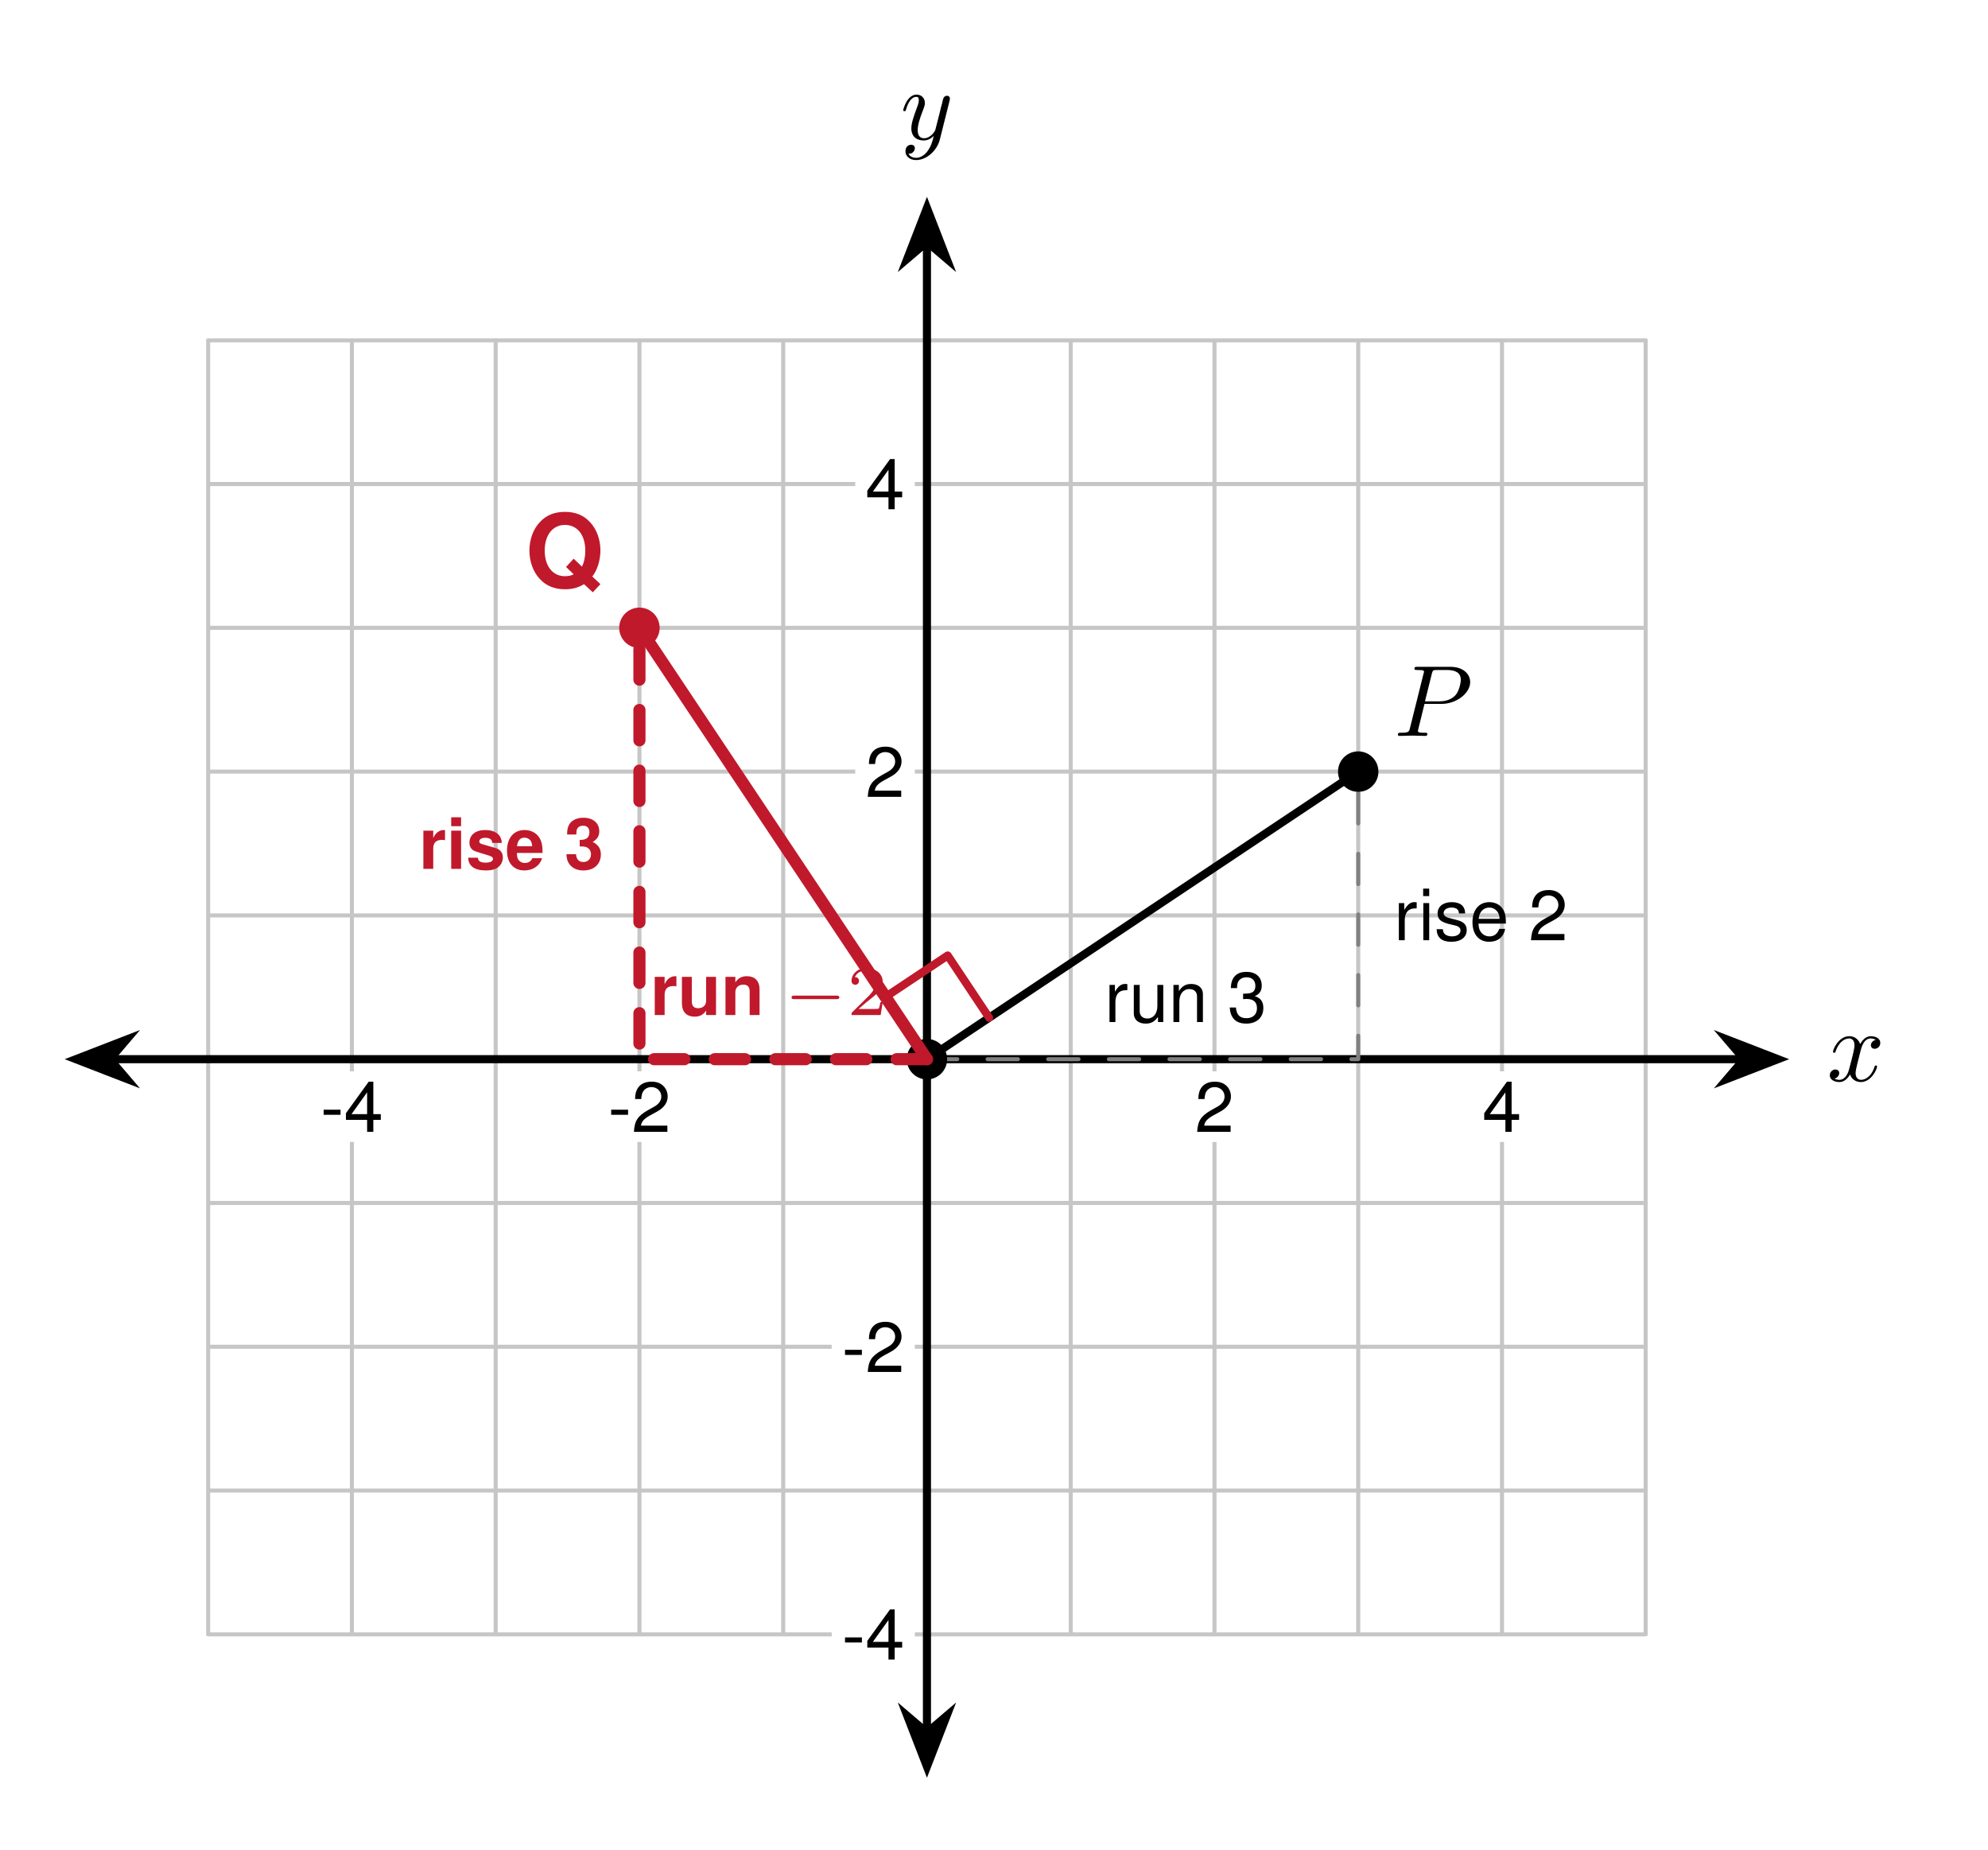
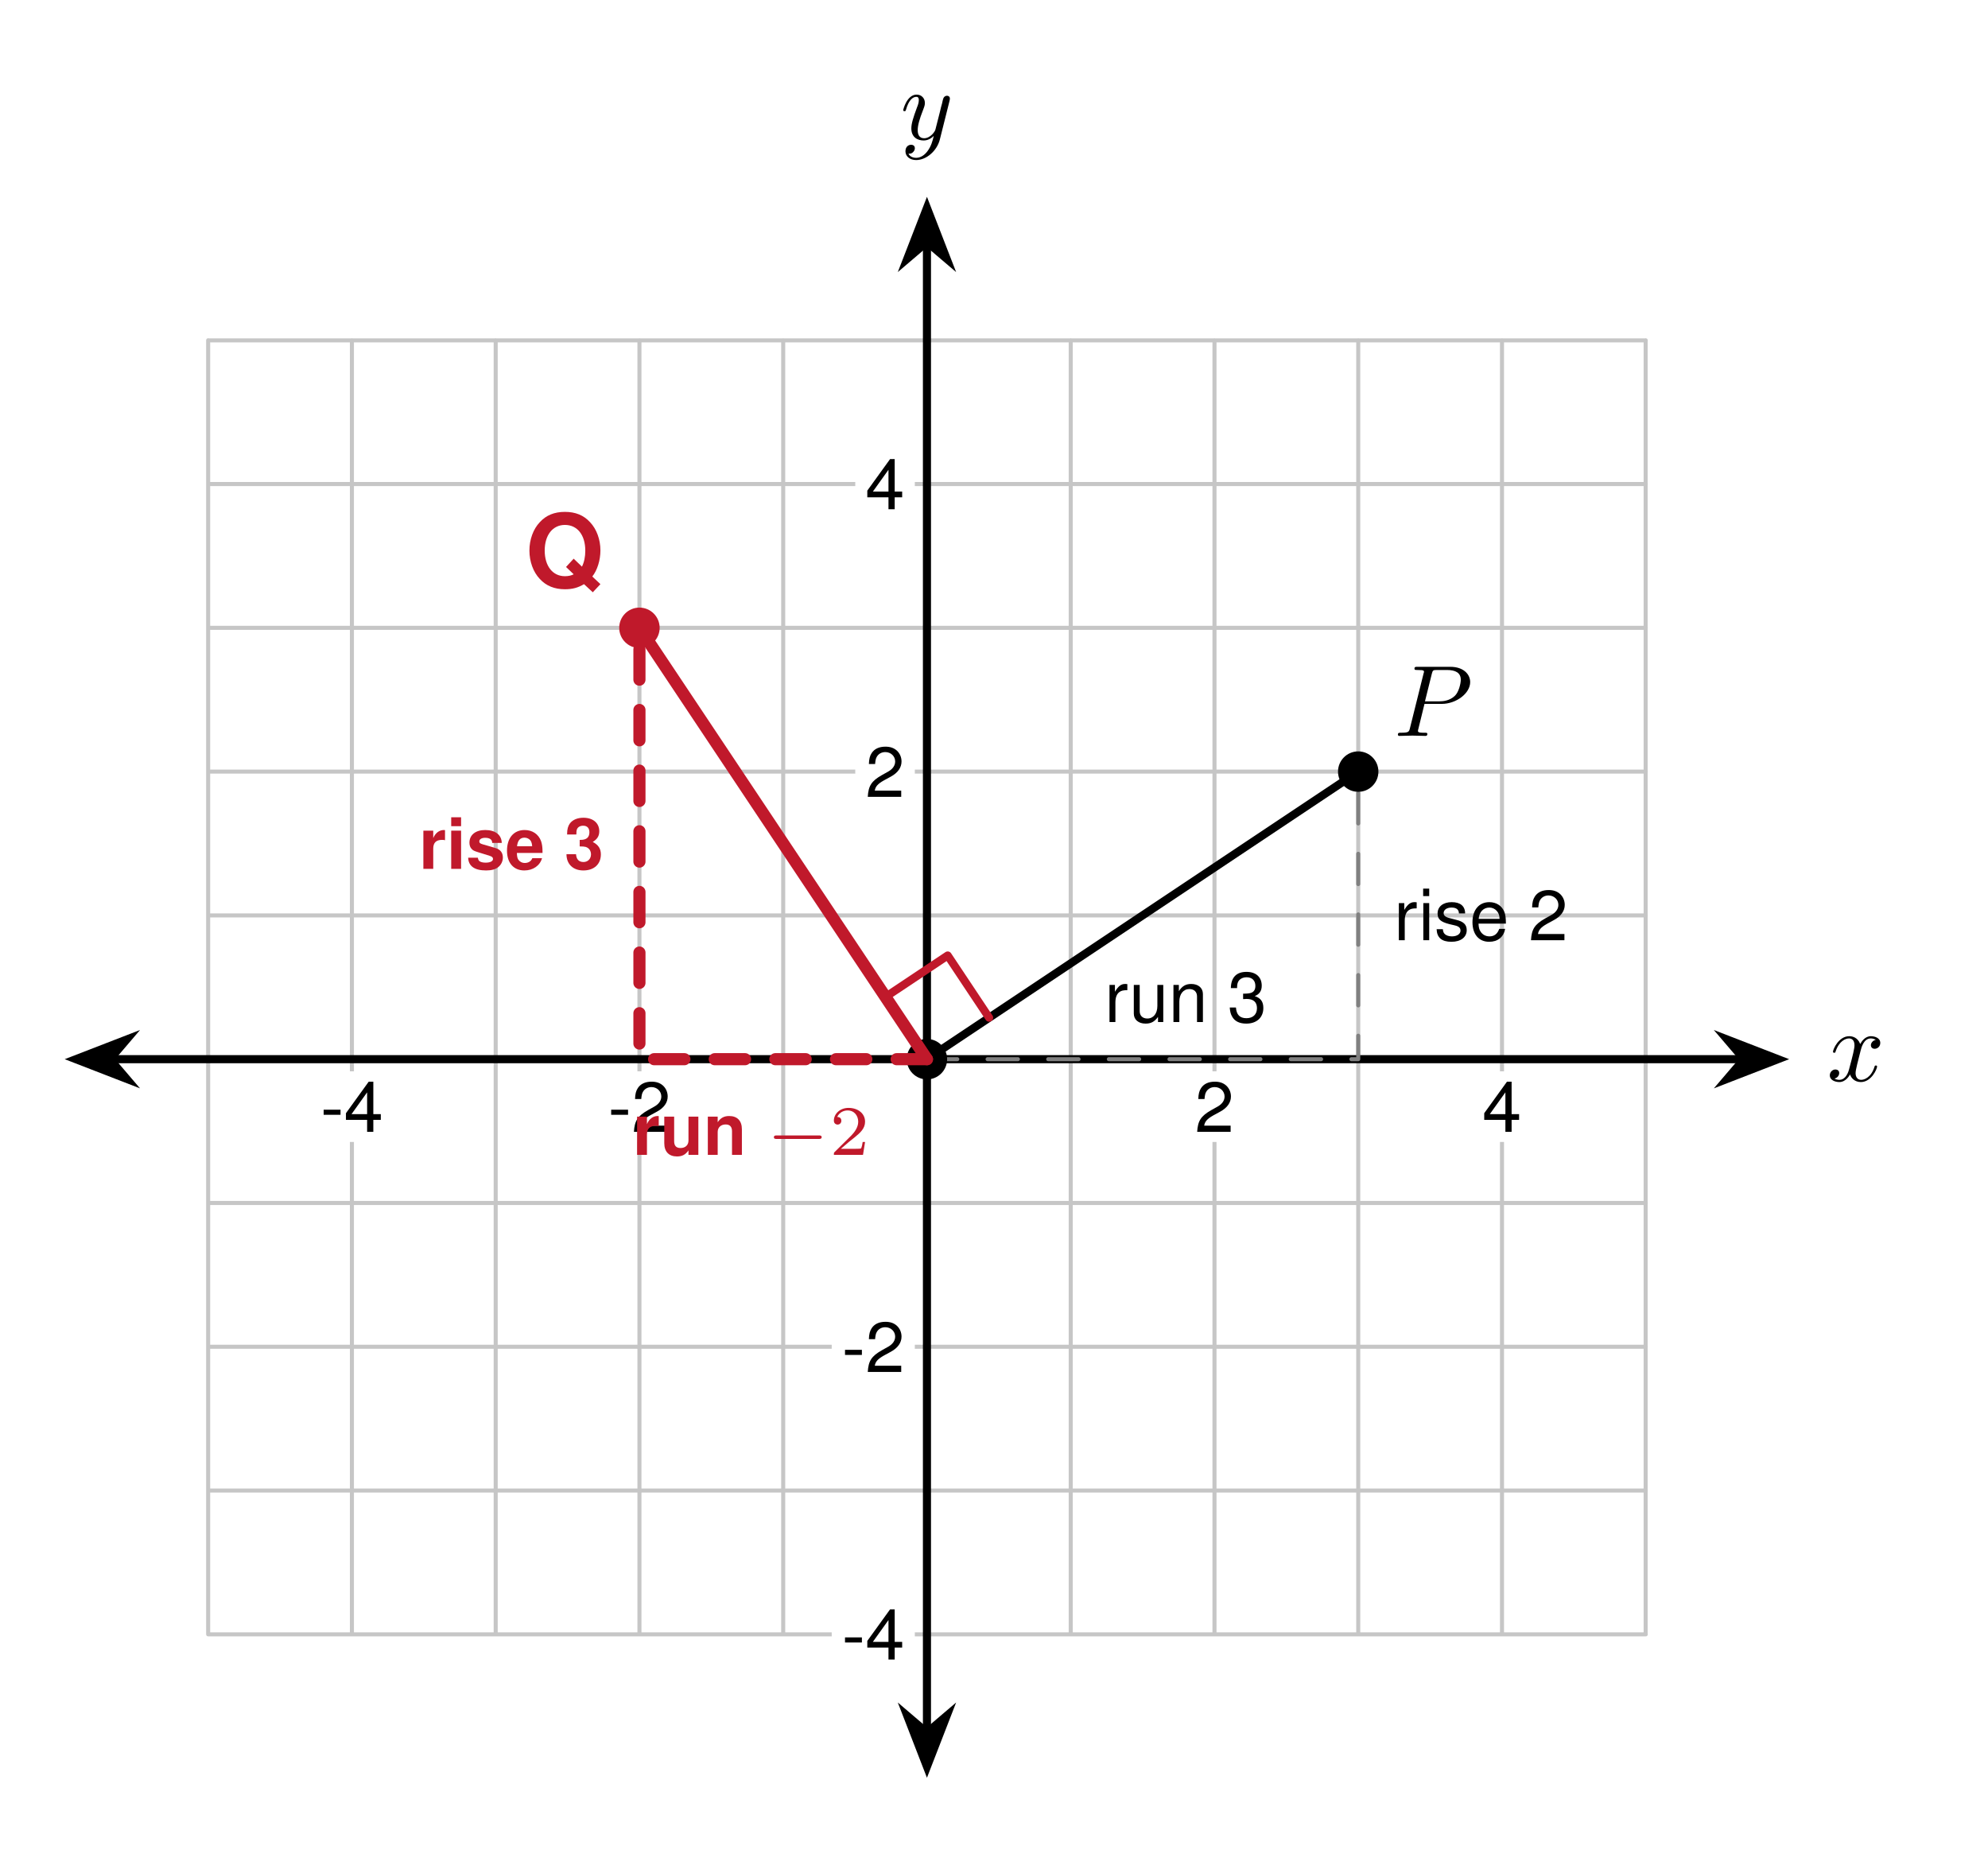
<svg xmlns="http://www.w3.org/2000/svg" xmlns:xlink="http://www.w3.org/1999/xlink" width="195.113" height="181.473" viewBox="0 0 195.113 181.473">
  <defs>
    <g>
      <g id="glyph-0-0">
        <path d="M 3.312 -3 C 3.375 -3.25 3.609 -4.172 4.297 -4.172 C 4.344 -4.172 4.578 -4.172 4.797 -4.031 C 4.516 -3.984 4.312 -3.734 4.312 -3.5 C 4.312 -3.344 4.422 -3.156 4.688 -3.156 C 4.906 -3.156 5.234 -3.328 5.234 -3.734 C 5.234 -4.25 4.641 -4.391 4.312 -4.391 C 3.734 -4.391 3.391 -3.859 3.266 -3.625 C 3.016 -4.281 2.484 -4.391 2.188 -4.391 C 1.156 -4.391 0.594 -3.109 0.594 -2.859 C 0.594 -2.766 0.688 -2.766 0.719 -2.766 C 0.797 -2.766 0.828 -2.781 0.844 -2.875 C 1.188 -3.922 1.828 -4.172 2.172 -4.172 C 2.359 -4.172 2.703 -4.078 2.703 -3.5 C 2.703 -3.188 2.547 -2.531 2.172 -1.141 C 2.016 -0.531 1.672 -0.109 1.234 -0.109 C 1.172 -0.109 0.938 -0.109 0.734 -0.234 C 0.984 -0.281 1.203 -0.5 1.203 -0.781 C 1.203 -1.047 0.984 -1.125 0.828 -1.125 C 0.531 -1.125 0.281 -0.859 0.281 -0.547 C 0.281 -0.094 0.781 0.109 1.219 0.109 C 1.875 0.109 2.234 -0.578 2.266 -0.641 C 2.375 -0.281 2.734 0.109 3.328 0.109 C 4.359 0.109 4.922 -1.172 4.922 -1.422 C 4.922 -1.516 4.828 -1.516 4.797 -1.516 C 4.719 -1.516 4.688 -1.484 4.672 -1.406 C 4.344 -0.344 3.672 -0.109 3.359 -0.109 C 2.969 -0.109 2.812 -0.422 2.812 -0.766 C 2.812 -0.984 2.875 -1.203 2.969 -1.641 Z M 3.312 -3 " />
      </g>
      <g id="glyph-0-1">
        <path d="M 4.828 -3.781 C 4.859 -3.922 4.859 -3.938 4.859 -4.016 C 4.859 -4.188 4.719 -4.281 4.578 -4.281 C 4.469 -4.281 4.312 -4.219 4.234 -4.062 C 4.203 -4.016 4.125 -3.703 4.094 -3.531 C 4.016 -3.281 3.953 -3 3.891 -2.734 L 3.438 -0.953 C 3.406 -0.797 2.969 -0.109 2.328 -0.109 C 1.812 -0.109 1.703 -0.547 1.703 -0.906 C 1.703 -1.375 1.875 -1.984 2.219 -2.859 C 2.375 -3.266 2.406 -3.375 2.406 -3.578 C 2.406 -4.016 2.094 -4.391 1.594 -4.391 C 0.656 -4.391 0.281 -2.953 0.281 -2.859 C 0.281 -2.766 0.391 -2.766 0.406 -2.766 C 0.5 -2.766 0.516 -2.781 0.562 -2.938 C 0.828 -3.875 1.234 -4.172 1.562 -4.172 C 1.641 -4.172 1.812 -4.172 1.812 -3.844 C 1.812 -3.609 1.719 -3.344 1.641 -3.156 C 1.25 -2.109 1.078 -1.531 1.078 -1.078 C 1.078 -0.188 1.703 0.109 2.281 0.109 C 2.672 0.109 3 -0.062 3.281 -0.344 C 3.156 0.172 3.031 0.672 2.641 1.188 C 2.375 1.531 2 1.812 1.547 1.812 C 1.406 1.812 0.969 1.781 0.797 1.406 C 0.953 1.406 1.078 1.406 1.219 1.281 C 1.312 1.188 1.422 1.062 1.422 0.875 C 1.422 0.562 1.156 0.531 1.047 0.531 C 0.828 0.531 0.5 0.688 0.5 1.172 C 0.5 1.672 0.938 2.031 1.547 2.031 C 2.562 2.031 3.594 1.125 3.875 0.016 Z M 4.828 -3.781 " />
      </g>
      <g id="glyph-0-2">
        <path d="M 3 -3.141 L 4.688 -3.141 C 6.109 -3.141 7.484 -4.172 7.484 -5.281 C 7.484 -6.047 6.828 -6.781 5.531 -6.781 L 2.312 -6.781 C 2.125 -6.781 2.016 -6.781 2.016 -6.594 C 2.016 -6.469 2.109 -6.469 2.297 -6.469 C 2.438 -6.469 2.609 -6.453 2.734 -6.453 C 2.891 -6.422 2.953 -6.406 2.953 -6.297 C 2.953 -6.25 2.938 -6.219 2.906 -6.109 L 1.578 -0.781 C 1.484 -0.391 1.453 -0.312 0.672 -0.312 C 0.5 -0.312 0.391 -0.312 0.391 -0.125 C 0.391 0 0.516 0 0.547 0 C 0.828 0 1.531 -0.031 1.812 -0.031 C 2.016 -0.031 2.234 -0.016 2.438 -0.016 C 2.656 -0.016 2.875 0 3.078 0 C 3.156 0 3.281 0 3.281 -0.203 C 3.281 -0.312 3.188 -0.312 3 -0.312 C 2.641 -0.312 2.359 -0.312 2.359 -0.484 C 2.359 -0.547 2.375 -0.594 2.391 -0.656 Z M 3.719 -6.094 C 3.812 -6.438 3.828 -6.469 4.25 -6.469 L 5.203 -6.469 C 6.031 -6.469 6.562 -6.203 6.562 -5.516 C 6.562 -5.125 6.359 -4.281 5.969 -3.922 C 5.484 -3.469 4.875 -3.391 4.438 -3.391 L 3.047 -3.391 Z M 3.719 -6.094 " />
      </g>
      <g id="glyph-1-0">
        <path d="M 1.969 -2.172 L 0.312 -2.172 L 0.312 -1.672 L 1.969 -1.672 Z M 1.969 -2.172 " />
      </g>
      <g id="glyph-1-1">
        <path d="M 2.266 -1.172 L 2.266 0 L 2.875 0 L 2.875 -1.172 L 3.609 -1.172 L 3.609 -1.734 L 2.875 -1.734 L 2.875 -4.922 L 2.422 -4.922 L 0.188 -1.828 L 0.188 -1.172 Z M 2.266 -1.734 L 0.734 -1.734 L 2.266 -3.875 Z M 2.266 -1.734 " />
      </g>
      <g id="glyph-1-2">
        <path d="M 3.516 -0.609 L 0.922 -0.609 C 0.984 -1 1.203 -1.266 1.812 -1.609 L 2.5 -1.984 C 3.188 -2.359 3.547 -2.875 3.547 -3.469 C 3.547 -3.891 3.375 -4.266 3.094 -4.531 C 2.797 -4.797 2.438 -4.922 1.969 -4.922 C 1.344 -4.922 0.875 -4.703 0.609 -4.281 C 0.438 -4.016 0.359 -3.719 0.344 -3.219 L 0.953 -3.219 C 0.984 -3.547 1.016 -3.75 1.109 -3.906 C 1.266 -4.203 1.578 -4.391 1.953 -4.391 C 2.5 -4.391 2.922 -3.984 2.922 -3.469 C 2.922 -3.078 2.688 -2.734 2.25 -2.484 L 1.609 -2.125 C 0.594 -1.547 0.297 -1.078 0.234 0 L 3.516 0 Z M 3.516 -0.609 " />
      </g>
      <g id="glyph-1-3">
        <path d="M 0.484 -3.641 L 0.484 0 L 1.062 0 L 1.062 -1.891 C 1.062 -2.406 1.188 -2.75 1.469 -2.953 C 1.656 -3.078 1.828 -3.125 2.234 -3.125 L 2.234 -3.719 C 2.125 -3.734 2.078 -3.734 2 -3.734 C 1.625 -3.734 1.344 -3.516 1.016 -2.969 L 1.016 -3.641 Z M 0.484 -3.641 " />
      </g>
      <g id="glyph-1-4">
        <path d="M 3.344 0 L 3.344 -3.641 L 2.766 -3.641 L 2.766 -1.578 C 2.766 -0.828 2.375 -0.344 1.781 -0.344 C 1.312 -0.344 1.031 -0.625 1.031 -1.062 L 1.031 -3.641 L 0.453 -3.641 L 0.453 -0.828 C 0.453 -0.234 0.906 0.156 1.609 0.156 C 2.141 0.156 2.484 -0.031 2.828 -0.5 L 2.828 0 Z M 3.344 0 " />
      </g>
      <g id="glyph-1-5">
        <path d="M 0.484 -3.641 L 0.484 0 L 1.062 0 L 1.062 -2 C 1.062 -2.75 1.453 -3.234 2.047 -3.234 C 2.516 -3.234 2.797 -2.953 2.797 -2.516 L 2.797 0 L 3.375 0 L 3.375 -2.75 C 3.375 -3.344 2.922 -3.734 2.234 -3.734 C 1.688 -3.734 1.344 -3.531 1.016 -3.031 L 1.016 -3.641 Z M 0.484 -3.641 " />
      </g>
      <g id="glyph-1-6">
        <path d="M 1.531 -2.25 L 1.609 -2.25 L 1.859 -2.266 C 2.547 -2.266 2.891 -1.953 2.891 -1.359 C 2.891 -0.75 2.5 -0.375 1.859 -0.375 C 1.203 -0.375 0.875 -0.719 0.828 -1.422 L 0.219 -1.422 C 0.25 -1.031 0.312 -0.781 0.438 -0.562 C 0.688 -0.078 1.172 0.156 1.844 0.156 C 2.859 0.156 3.516 -0.438 3.516 -1.375 C 3.516 -2 3.266 -2.344 2.672 -2.547 C 3.141 -2.719 3.359 -3.078 3.359 -3.562 C 3.359 -4.406 2.797 -4.922 1.859 -4.922 C 0.875 -4.922 0.344 -4.375 0.328 -3.328 L 0.938 -3.328 C 0.938 -3.625 0.969 -3.797 1.047 -3.953 C 1.188 -4.219 1.484 -4.391 1.875 -4.391 C 2.422 -4.391 2.734 -4.062 2.734 -3.547 C 2.734 -3.203 2.609 -2.984 2.344 -2.875 C 2.172 -2.812 1.969 -2.781 1.531 -2.781 Z M 1.531 -2.25 " />
      </g>
      <g id="glyph-1-7">
        <path d="M 1.047 -3.641 L 0.469 -3.641 L 0.469 0 L 1.047 0 Z M 1.047 -5.062 L 0.453 -5.062 L 0.453 -4.328 L 1.047 -4.328 Z M 1.047 -5.062 " />
      </g>
      <g id="glyph-1-8">
        <path d="M 3.031 -2.625 C 3.031 -3.344 2.562 -3.734 1.719 -3.734 C 0.875 -3.734 0.328 -3.297 0.328 -2.625 C 0.328 -2.062 0.625 -1.797 1.484 -1.578 L 2.016 -1.453 C 2.422 -1.359 2.578 -1.203 2.578 -0.938 C 2.578 -0.609 2.234 -0.375 1.734 -0.375 C 1.422 -0.375 1.156 -0.469 1.016 -0.625 C 0.922 -0.719 0.875 -0.828 0.844 -1.078 L 0.234 -1.078 C 0.266 -0.25 0.734 0.156 1.688 0.156 C 2.609 0.156 3.188 -0.297 3.188 -0.984 C 3.188 -1.531 2.875 -1.828 2.156 -2 L 1.609 -2.141 C 1.125 -2.25 0.922 -2.406 0.922 -2.656 C 0.922 -2.984 1.234 -3.203 1.703 -3.203 C 2.172 -3.203 2.422 -3 2.422 -2.625 Z M 3.031 -2.625 " />
      </g>
      <g id="glyph-1-9">
        <path d="M 3.562 -1.625 C 3.562 -2.172 3.516 -2.516 3.406 -2.781 C 3.172 -3.375 2.625 -3.734 1.938 -3.734 C 0.922 -3.734 0.281 -2.969 0.281 -1.766 C 0.281 -0.578 0.906 0.156 1.922 0.156 C 2.766 0.156 3.344 -0.312 3.484 -1.109 L 2.906 -1.109 C 2.734 -0.625 2.422 -0.375 1.953 -0.375 C 1.578 -0.375 1.266 -0.547 1.078 -0.844 C 0.938 -1.047 0.891 -1.266 0.875 -1.625 Z M 0.891 -2.094 C 0.938 -2.766 1.359 -3.203 1.938 -3.203 C 2.5 -3.203 2.938 -2.734 2.938 -2.141 C 2.938 -2.125 2.938 -2.109 2.938 -2.094 Z M 0.891 -2.094 " />
      </g>
      <g id="glyph-2-0">
        <path d="M 6.594 -1.016 C 7.078 -1.625 7.391 -2.609 7.391 -3.578 C 7.391 -4.641 7.016 -5.672 6.375 -6.344 C 5.75 -7.031 4.938 -7.359 3.906 -7.359 C 2.875 -7.359 2.062 -7.031 1.438 -6.344 C 0.797 -5.672 0.422 -4.641 0.422 -3.562 C 0.422 -2.484 0.797 -1.453 1.438 -0.781 C 2.062 -0.094 2.891 0.234 3.906 0.234 C 4.656 0.234 5.203 0.078 5.781 -0.266 L 6.641 0.531 L 7.391 -0.266 Z M 4.766 -2.766 L 4.016 -1.953 L 4.766 -1.234 C 4.547 -1.109 4.219 -1.047 3.906 -1.047 C 2.703 -1.047 1.922 -2.047 1.922 -3.562 C 1.922 -5.078 2.703 -6.078 3.906 -6.078 C 5.125 -6.078 5.906 -5.094 5.906 -3.547 C 5.906 -2.953 5.797 -2.422 5.578 -1.984 Z M 4.766 -2.766 " />
      </g>
      <g id="glyph-3-0">
        <path d="M 0.438 -3.75 L 0.438 0 L 1.406 0 L 1.406 -1.984 C 1.406 -2.562 1.688 -2.844 2.266 -2.844 C 2.359 -2.844 2.438 -2.844 2.562 -2.812 L 2.562 -3.797 C 2.516 -3.812 2.484 -3.812 2.453 -3.812 C 2 -3.812 1.609 -3.516 1.406 -3.016 L 1.406 -3.75 Z M 0.438 -3.75 " />
      </g>
      <g id="glyph-3-1">
        <path d="M 3.75 0 L 3.75 -3.75 L 2.781 -3.75 L 2.781 -1.406 C 2.781 -0.953 2.469 -0.672 2 -0.672 C 1.578 -0.672 1.375 -0.891 1.375 -1.344 L 1.375 -3.75 L 0.406 -3.75 L 0.406 -1.141 C 0.406 -0.312 0.859 0.156 1.656 0.156 C 2.172 0.156 2.5 -0.031 2.781 -0.438 L 2.781 0 Z M 3.75 0 " />
      </g>
      <g id="glyph-3-2">
        <path d="M 0.438 -3.75 L 0.438 0 L 1.406 0 L 1.406 -2.25 C 1.406 -2.688 1.719 -2.984 2.188 -2.984 C 2.609 -2.984 2.812 -2.75 2.812 -2.312 L 2.812 0 L 3.781 0 L 3.781 -2.516 C 3.781 -3.344 3.328 -3.812 2.531 -3.812 C 2.031 -3.812 1.688 -3.625 1.406 -3.203 L 1.406 -3.75 Z M 0.438 -3.75 " />
      </g>
      <g id="glyph-3-3">
        <path d="M 1.438 -3.75 L 0.469 -3.75 L 0.469 0 L 1.438 0 Z M 1.438 -5.062 L 0.469 -5.062 L 0.469 -4.188 L 1.438 -4.188 Z M 1.438 -5.062 " />
      </g>
      <g id="glyph-3-4">
        <path d="M 3.5 -2.547 C 3.484 -3.328 2.875 -3.812 1.875 -3.812 C 0.922 -3.812 0.328 -3.328 0.328 -2.562 C 0.328 -2.312 0.406 -2.094 0.547 -1.953 C 0.672 -1.812 0.797 -1.75 1.156 -1.641 L 2.312 -1.281 C 2.547 -1.203 2.641 -1.125 2.641 -0.969 C 2.641 -0.75 2.359 -0.609 1.922 -0.609 C 1.672 -0.609 1.469 -0.656 1.344 -0.734 C 1.234 -0.812 1.188 -0.891 1.156 -1.094 L 0.203 -1.094 C 0.234 -0.266 0.828 0.156 1.969 0.156 C 2.484 0.156 2.891 0.047 3.156 -0.172 C 3.438 -0.391 3.609 -0.75 3.609 -1.109 C 3.609 -1.594 3.359 -1.906 2.875 -2.047 L 1.641 -2.406 C 1.375 -2.484 1.297 -2.547 1.297 -2.703 C 1.297 -2.906 1.531 -3.047 1.859 -3.047 C 2.328 -3.047 2.562 -2.875 2.562 -2.547 Z M 3.5 -2.547 " />
      </g>
      <g id="glyph-3-5">
        <path d="M 3.641 -1.562 C 3.641 -1.656 3.641 -1.688 3.641 -1.734 C 3.641 -2.109 3.594 -2.453 3.5 -2.719 C 3.25 -3.406 2.641 -3.812 1.891 -3.812 C 0.812 -3.812 0.156 -3.031 0.156 -1.781 C 0.156 -0.578 0.812 0.156 1.859 0.156 C 2.703 0.156 3.391 -0.312 3.594 -1.047 L 2.641 -1.047 C 2.531 -0.75 2.25 -0.578 1.906 -0.578 C 1.625 -0.578 1.406 -0.703 1.266 -0.906 C 1.172 -1.047 1.141 -1.219 1.125 -1.562 Z M 1.141 -2.219 C 1.203 -2.781 1.438 -3.062 1.875 -3.062 C 2.109 -3.062 2.344 -2.953 2.484 -2.75 C 2.562 -2.609 2.609 -2.469 2.625 -2.219 Z M 1.141 -2.219 " />
      </g>
      <g id="glyph-3-6">
        <path d="M 1.5 -2.203 C 1.844 -2.203 1.906 -2.188 2.078 -2.156 C 2.406 -2.062 2.609 -1.781 2.609 -1.422 C 2.609 -0.984 2.297 -0.672 1.875 -0.672 C 1.422 -0.672 1.172 -0.938 1.141 -1.438 L 0.203 -1.438 C 0.203 -0.453 0.859 0.156 1.859 0.156 C 2.906 0.156 3.578 -0.453 3.578 -1.422 C 3.578 -1.984 3.328 -2.359 2.781 -2.641 C 3.234 -2.922 3.422 -3.234 3.422 -3.688 C 3.422 -4.5 2.812 -5.016 1.859 -5.016 C 1.297 -5.016 0.828 -4.828 0.547 -4.469 C 0.359 -4.219 0.266 -3.891 0.266 -3.453 L 0.266 -3.375 L 1.172 -3.375 C 1.172 -3.641 1.188 -3.766 1.234 -3.891 C 1.328 -4.109 1.547 -4.234 1.844 -4.234 C 2.234 -4.234 2.453 -4 2.453 -3.594 C 2.453 -3.094 2.172 -2.844 1.594 -2.844 L 1.5 -2.844 Z M 1.5 -2.203 " />
      </g>
      <g id="glyph-4-0">
        <path d="M 5.156 -1.562 C 5.266 -1.562 5.438 -1.562 5.438 -1.734 C 5.438 -1.906 5.281 -1.906 5.156 -1.906 L 1.031 -1.906 C 0.922 -1.906 0.75 -1.906 0.75 -1.734 C 0.75 -1.562 0.906 -1.562 1.031 -1.562 Z M 5.156 -1.562 " />
      </g>
      <g id="glyph-5-0">
        <path d="M 3.5 -1.266 L 3.266 -1.266 C 3.25 -1.109 3.172 -0.703 3.094 -0.625 C 3.031 -0.594 2.5 -0.594 2.406 -0.594 L 1.125 -0.594 C 1.859 -1.234 2.094 -1.422 2.516 -1.75 C 3.031 -2.172 3.5 -2.594 3.5 -3.25 C 3.5 -4.094 2.766 -4.609 1.875 -4.609 C 1.016 -4.609 0.438 -4 0.438 -3.359 C 0.438 -3.016 0.734 -2.969 0.812 -2.969 C 0.969 -2.969 1.172 -3.094 1.172 -3.344 C 1.172 -3.469 1.125 -3.719 0.766 -3.719 C 0.984 -4.203 1.453 -4.359 1.781 -4.359 C 2.469 -4.359 2.828 -3.812 2.828 -3.25 C 2.828 -2.656 2.406 -2.172 2.172 -1.922 L 0.5 -0.266 C 0.438 -0.203 0.438 -0.188 0.438 0 L 3.297 0 Z M 3.5 -1.266 " />
      </g>
    </g>
    <clipPath id="clip-0">
      <path clip-rule="nonzero" d="M 77 157 L 105 157 L 105 180.801 L 77 180.801 Z M 77 157 " />
    </clipPath>
  </defs>
  <path fill="none" stroke-width="0.399" stroke-linecap="round" stroke-linejoin="round" stroke="rgb(77.499%, 77.499%, 77.499%)" stroke-opacity="1" stroke-miterlimit="10" d="M -70.866 -56.694 L 70.869 -56.694 M -70.866 -42.521 L 70.869 -42.521 M -70.866 -28.347 L 70.869 -28.347 M -70.866 -14.174 L 70.869 -14.174 M -70.866 -0 L 70.869 -0 M -70.866 14.173 L 70.869 14.173 M -70.866 28.347 L 70.869 28.347 M -70.866 42.52 L 70.869 42.52 M -70.866 56.694 L 70.869 56.694 M -70.866 70.856 L 70.869 70.856 M -70.866 -56.694 L -70.866 70.867 M -56.693 -56.694 L -56.693 70.867 M -42.519 -56.694 L -42.519 70.867 M -28.346 -56.694 L -28.346 70.867 M -14.172 -56.694 L -14.172 70.867 M 0.001 -56.694 L 0.001 70.867 M 14.175 -56.694 L 14.175 70.867 M 28.348 -56.694 L 28.348 70.867 M 42.522 -56.694 L 42.522 70.867 M 56.695 -56.694 L 56.695 70.867 M 70.857 -56.694 L 70.857 70.867 " transform="matrix(0.995474, 0, 0, -0.995474, 90.97542, 103.9335)" />
  <path fill="none" stroke-width="0.797" stroke-linecap="round" stroke-linejoin="round" stroke="rgb(0%, 0%, 0%)" stroke-opacity="1" stroke-miterlimit="10" d="M -80.363 -0 L 80.361 -0 " transform="matrix(0.995474, 0, 0, -0.995474, 90.97542, 103.9335)" />
  <path fill-rule="nonzero" fill="rgb(0%, 0%, 0%)" fill-opacity="1" stroke-width="0.797" stroke-linecap="round" stroke-linejoin="miter" stroke="rgb(0%, 0%, 0%)" stroke-opacity="1" stroke-miterlimit="10" d="M 6.262 0 L 1.267 1.935 L 2.919 0 L 1.267 -1.934 Z M 6.262 0 " transform="matrix(-0.995474, 0, 0, 0.995474, 13.68277, 103.9335)" />
  <path fill-rule="nonzero" fill="rgb(0%, 0%, 0%)" fill-opacity="1" stroke-width="0.797" stroke-linecap="round" stroke-linejoin="miter" stroke="rgb(0%, 0%, 0%)" stroke-opacity="1" stroke-miterlimit="10" d="M 6.26 -0 L 1.265 1.934 L 2.917 -0 L 1.265 -1.935 Z M 6.26 -0 " transform="matrix(0.995474, 0, 0, -0.995474, 168.2681, 103.9335)" />
  <g fill="rgb(0%, 0%, 0%)" fill-opacity="1">
    <use xlink:href="#glyph-0-0" x="179.306" y="106.069" />
  </g>
  <path fill="none" stroke-width="0.797" stroke-linecap="round" stroke-linejoin="round" stroke="rgb(0%, 0%, 0%)" stroke-opacity="1" stroke-miterlimit="10" d="M 0.001 -66.19 L 0.001 80.364 " transform="matrix(0.995474, 0, 0, -0.995474, 90.97542, 103.9335)" />
  <path fill-rule="nonzero" fill="rgb(0%, 0%, 0%)" fill-opacity="1" d="M 90.977 173.348 L 92.902 168.379 L 90.977 170.02 L 89.051 168.379 Z M 90.977 173.348 " />
  <g clip-path="url(#clip-0)">
    <path fill="none" stroke-width="0.797" stroke-linecap="round" stroke-linejoin="miter" stroke="rgb(0%, 0%, 0%)" stroke-opacity="1" stroke-miterlimit="10" d="M 6.259 0.001 L 1.268 1.936 L 2.916 0.001 L 1.268 -1.933 Z M 6.259 0.001 " transform="matrix(0, 0.995474, 0.995474, 0, 90.97542, 167.1169)" />
  </g>
  <path fill-rule="nonzero" fill="rgb(0%, 0%, 0%)" fill-opacity="1" stroke-width="0.797" stroke-linecap="round" stroke-linejoin="miter" stroke="rgb(0%, 0%, 0%)" stroke-opacity="1" stroke-miterlimit="10" d="M 6.259 -0.001 L 1.268 1.933 L 2.916 -0.001 L 1.268 -1.936 Z M 6.259 -0.001 " transform="matrix(0, -0.995474, -0.995474, 0, 90.97542, 26.64085)" />
  <g fill="rgb(0%, 0%, 0%)" fill-opacity="1">
    <use xlink:href="#glyph-0-1" x="88.366" y="13.675" />
  </g>
  <path fill-rule="nonzero" fill="rgb(100%, 100%, 100%)" fill-opacity="1" d="M 30.461 112.055 L 38.617 112.055 L 38.617 105.125 L 30.461 105.125 Z M 30.461 112.055 " />
  <g fill="rgb(0%, 0%, 0%)" fill-opacity="1">
    <use xlink:href="#glyph-1-0" x="31.453" y="111.062" />
    <use xlink:href="#glyph-1-1" x="33.765" y="111.062" />
  </g>
  <path fill-rule="nonzero" fill="rgb(100%, 100%, 100%)" fill-opacity="1" d="M 58.68 112.055 L 66.836 112.055 L 66.836 105.125 L 58.68 105.125 Z M 58.68 112.055 " />
  <g fill="rgb(0%, 0%, 0%)" fill-opacity="1">
    <use xlink:href="#glyph-1-0" x="59.672" y="111.062" />
    <use xlink:href="#glyph-1-2" x="61.983" y="111.062" />
  </g>
  <path fill-rule="nonzero" fill="rgb(100%, 100%, 100%)" fill-opacity="1" d="M 116.273 112.055 L 122.117 112.055 L 122.117 105.125 L 116.273 105.125 Z M 116.273 112.055 " />
  <g fill="rgb(0%, 0%, 0%)" fill-opacity="1">
    <use xlink:href="#glyph-1-2" x="117.264" y="111.062" />
  </g>
  <path fill-rule="nonzero" fill="rgb(100%, 100%, 100%)" fill-opacity="1" d="M 144.492 112.055 L 150.336 112.055 L 150.336 105.125 L 144.492 105.125 Z M 144.492 112.055 " />
  <g fill="rgb(0%, 0%, 0%)" fill-opacity="1">
    <use xlink:href="#glyph-1-1" x="145.482" y="111.062" />
  </g>
  <path fill-rule="nonzero" fill="rgb(100%, 100%, 100%)" fill-opacity="1" d="M 81.629 163.836 L 89.785 163.836 L 89.785 156.906 L 81.629 156.906 Z M 81.629 163.836 " />
  <g fill="rgb(0%, 0%, 0%)" fill-opacity="1">
    <use xlink:href="#glyph-1-0" x="82.622" y="162.843" />
    <use xlink:href="#glyph-1-1" x="84.934" y="162.843" />
  </g>
  <path fill-rule="nonzero" fill="rgb(100%, 100%, 100%)" fill-opacity="1" d="M 81.629 135.617 L 89.785 135.617 L 89.785 128.688 L 81.629 128.688 Z M 81.629 135.617 " />
  <g fill="rgb(0%, 0%, 0%)" fill-opacity="1">
    <use xlink:href="#glyph-1-0" x="82.622" y="134.625" />
    <use xlink:href="#glyph-1-2" x="84.934" y="134.625" />
  </g>
  <path fill-rule="nonzero" fill="rgb(100%, 100%, 100%)" fill-opacity="1" d="M 83.941 79.18 L 89.785 79.18 L 89.785 72.25 L 83.941 72.25 Z M 83.941 79.18 " />
  <g fill="rgb(0%, 0%, 0%)" fill-opacity="1">
    <use xlink:href="#glyph-1-2" x="84.934" y="78.189" />
  </g>
  <path fill-rule="nonzero" fill="rgb(100%, 100%, 100%)" fill-opacity="1" d="M 83.941 50.961 L 89.785 50.961 L 89.785 44.031 L 83.941 44.031 Z M 83.941 50.961 " />
  <g fill="rgb(0%, 0%, 0%)" fill-opacity="1">
    <use xlink:href="#glyph-1-1" x="84.934" y="49.971" />
  </g>
  <path fill="none" stroke-width="0.797" stroke-linecap="round" stroke-linejoin="round" stroke="rgb(0%, 0%, 0%)" stroke-opacity="1" stroke-miterlimit="10" d="M 0.001 -0 L 42.522 28.347 " transform="matrix(0.995474, 0, 0, -0.995474, 90.97542, 103.9335)" />
  <path fill="none" stroke-width="0.399" stroke-linecap="round" stroke-linejoin="round" stroke="rgb(50%, 50%, 50%)" stroke-opacity="1" stroke-dasharray="2.989 2.989" stroke-miterlimit="10" d="M 0.001 -0 L 42.522 -0 L 42.522 28.347 " transform="matrix(0.995474, 0, 0, -0.995474, 90.97542, 103.9335)" />
  <path fill-rule="nonzero" fill="rgb(0%, 0%, 0%)" fill-opacity="1" d="M 92.957 103.934 C 92.957 102.84 92.07 101.949 90.977 101.949 C 89.879 101.949 88.992 102.84 88.992 103.934 C 88.992 105.027 89.879 105.918 90.977 105.918 C 92.07 105.918 92.957 105.027 92.957 103.934 Z M 92.957 103.934 " />
  <path fill-rule="nonzero" fill="rgb(0%, 0%, 0%)" fill-opacity="1" d="M 135.285 75.715 C 135.285 74.621 134.398 73.73 133.305 73.73 C 132.207 73.73 131.32 74.621 131.32 75.715 C 131.32 76.809 132.207 77.699 133.305 77.699 C 134.398 77.699 135.285 76.809 135.285 75.715 Z M 135.285 75.715 " />
  <g fill="rgb(0%, 0%, 0%)" fill-opacity="1">
    <use xlink:href="#glyph-0-2" x="136.807" y="72.212" />
  </g>
  <g fill="rgb(0%, 0%, 0%)" fill-opacity="1">
    <use xlink:href="#glyph-1-3" x="108.409" y="100.287" />
  </g>
  <g fill="rgb(0%, 0%, 0%)" fill-opacity="1">
    <use xlink:href="#glyph-1-4" x="110.825" y="100.287" />
    <use xlink:href="#glyph-1-5" x="114.685" y="100.287" />
  </g>
  <g fill="rgb(0%, 0%, 0%)" fill-opacity="1">
    <use xlink:href="#glyph-1-6" x="120.475" y="100.287" />
  </g>
  <g fill="rgb(0%, 0%, 0%)" fill-opacity="1">
    <use xlink:href="#glyph-1-3" x="136.807" y="92.258" />
  </g>
  <g fill="rgb(0%, 0%, 0%)" fill-opacity="1">
    <use xlink:href="#glyph-1-7" x="139.223" y="92.258" />
    <use xlink:href="#glyph-1-8" x="140.764" y="92.258" />
    <use xlink:href="#glyph-1-9" x="144.235" y="92.258" />
  </g>
  <g fill="rgb(0%, 0%, 0%)" fill-opacity="1">
    <use xlink:href="#glyph-1-2" x="150.025" y="92.258" />
  </g>
  <path fill="none" stroke-width="1.196" stroke-linecap="round" stroke-linejoin="round" stroke="rgb(75.293%, 9.804%, 16.862%)" stroke-opacity="1" stroke-miterlimit="10" d="M 0.001 -0 L -28.346 42.52 " transform="matrix(0.995474, 0, 0, -0.995474, 90.97542, 103.9335)" />
  <path fill="none" stroke-width="1.196" stroke-linecap="round" stroke-linejoin="round" stroke="rgb(75.293%, 9.804%, 16.862%)" stroke-opacity="1" stroke-dasharray="2.989 2.989" stroke-miterlimit="10" d="M 0.001 -0 L -28.346 -0 L -28.346 42.52 " transform="matrix(0.995474, 0, 0, -0.995474, 90.97542, 103.9335)" />
  <path fill-rule="nonzero" fill="rgb(75.293%, 9.804%, 16.862%)" fill-opacity="1" d="M 64.742 61.605 C 64.742 60.512 63.852 59.621 62.758 59.621 C 61.66 59.621 60.773 60.512 60.773 61.605 C 60.773 62.703 61.66 63.59 62.758 63.59 C 63.852 63.59 64.742 62.703 64.742 61.605 Z M 64.742 61.605 " />
  <g fill="rgb(75.293%, 9.804%, 16.862%)" fill-opacity="1">
    <use xlink:href="#glyph-2-0" x="51.538" y="57.587" />
  </g>
  <g fill="rgb(75.293%, 9.804%, 16.862%)" fill-opacity="1">
-     <use xlink:href="#glyph-3-0" x="63.823" y="99.603" />
-     <use xlink:href="#glyph-3-1" x="66.523" y="99.603" />
-     <use xlink:href="#glyph-3-2" x="70.765" y="99.603" />
+     <use xlink:href="#glyph-3-0" x="62.09" y="113.322" />
+     <use xlink:href="#glyph-3-1" x="64.79" y="113.322" />
+     <use xlink:href="#glyph-3-2" x="69.032" y="113.322" />
  </g>
  <g fill="rgb(75.293%, 9.804%, 16.862%)" fill-opacity="1">
-     <use xlink:href="#glyph-4-0" x="76.936" y="99.603" />
+     <use xlink:href="#glyph-4-0" x="75.204" y="113.322" />
  </g>
  <g fill="rgb(75.293%, 9.804%, 16.862%)" fill-opacity="1">
-     <use xlink:href="#glyph-5-0" x="83.135" y="99.603" />
+     <use xlink:href="#glyph-5-0" x="81.402" y="113.322" />
  </g>
  <g fill="rgb(75.293%, 9.804%, 16.862%)" fill-opacity="1">
    <use xlink:href="#glyph-3-0" x="41.114" y="85.258" />
    <use xlink:href="#glyph-3-3" x="43.815" y="85.258" />
    <use xlink:href="#glyph-3-4" x="45.745" y="85.258" />
    <use xlink:href="#glyph-3-5" x="49.604" y="85.258" />
  </g>
  <g fill="rgb(75.293%, 9.804%, 16.862%)" fill-opacity="1">
    <use xlink:href="#glyph-3-6" x="55.394" y="85.258" />
  </g>
  <path fill="none" stroke-width="0.797" stroke-linecap="round" stroke-linejoin="round" stroke="rgb(75.293%, 9.804%, 16.862%)" stroke-opacity="1" stroke-miterlimit="10" d="M 6.13 4.089 L 2.046 10.222 L -4.088 6.133 " transform="matrix(0.995474, 0, 0, -0.995474, 90.97542, 103.9335)" />
</svg>
